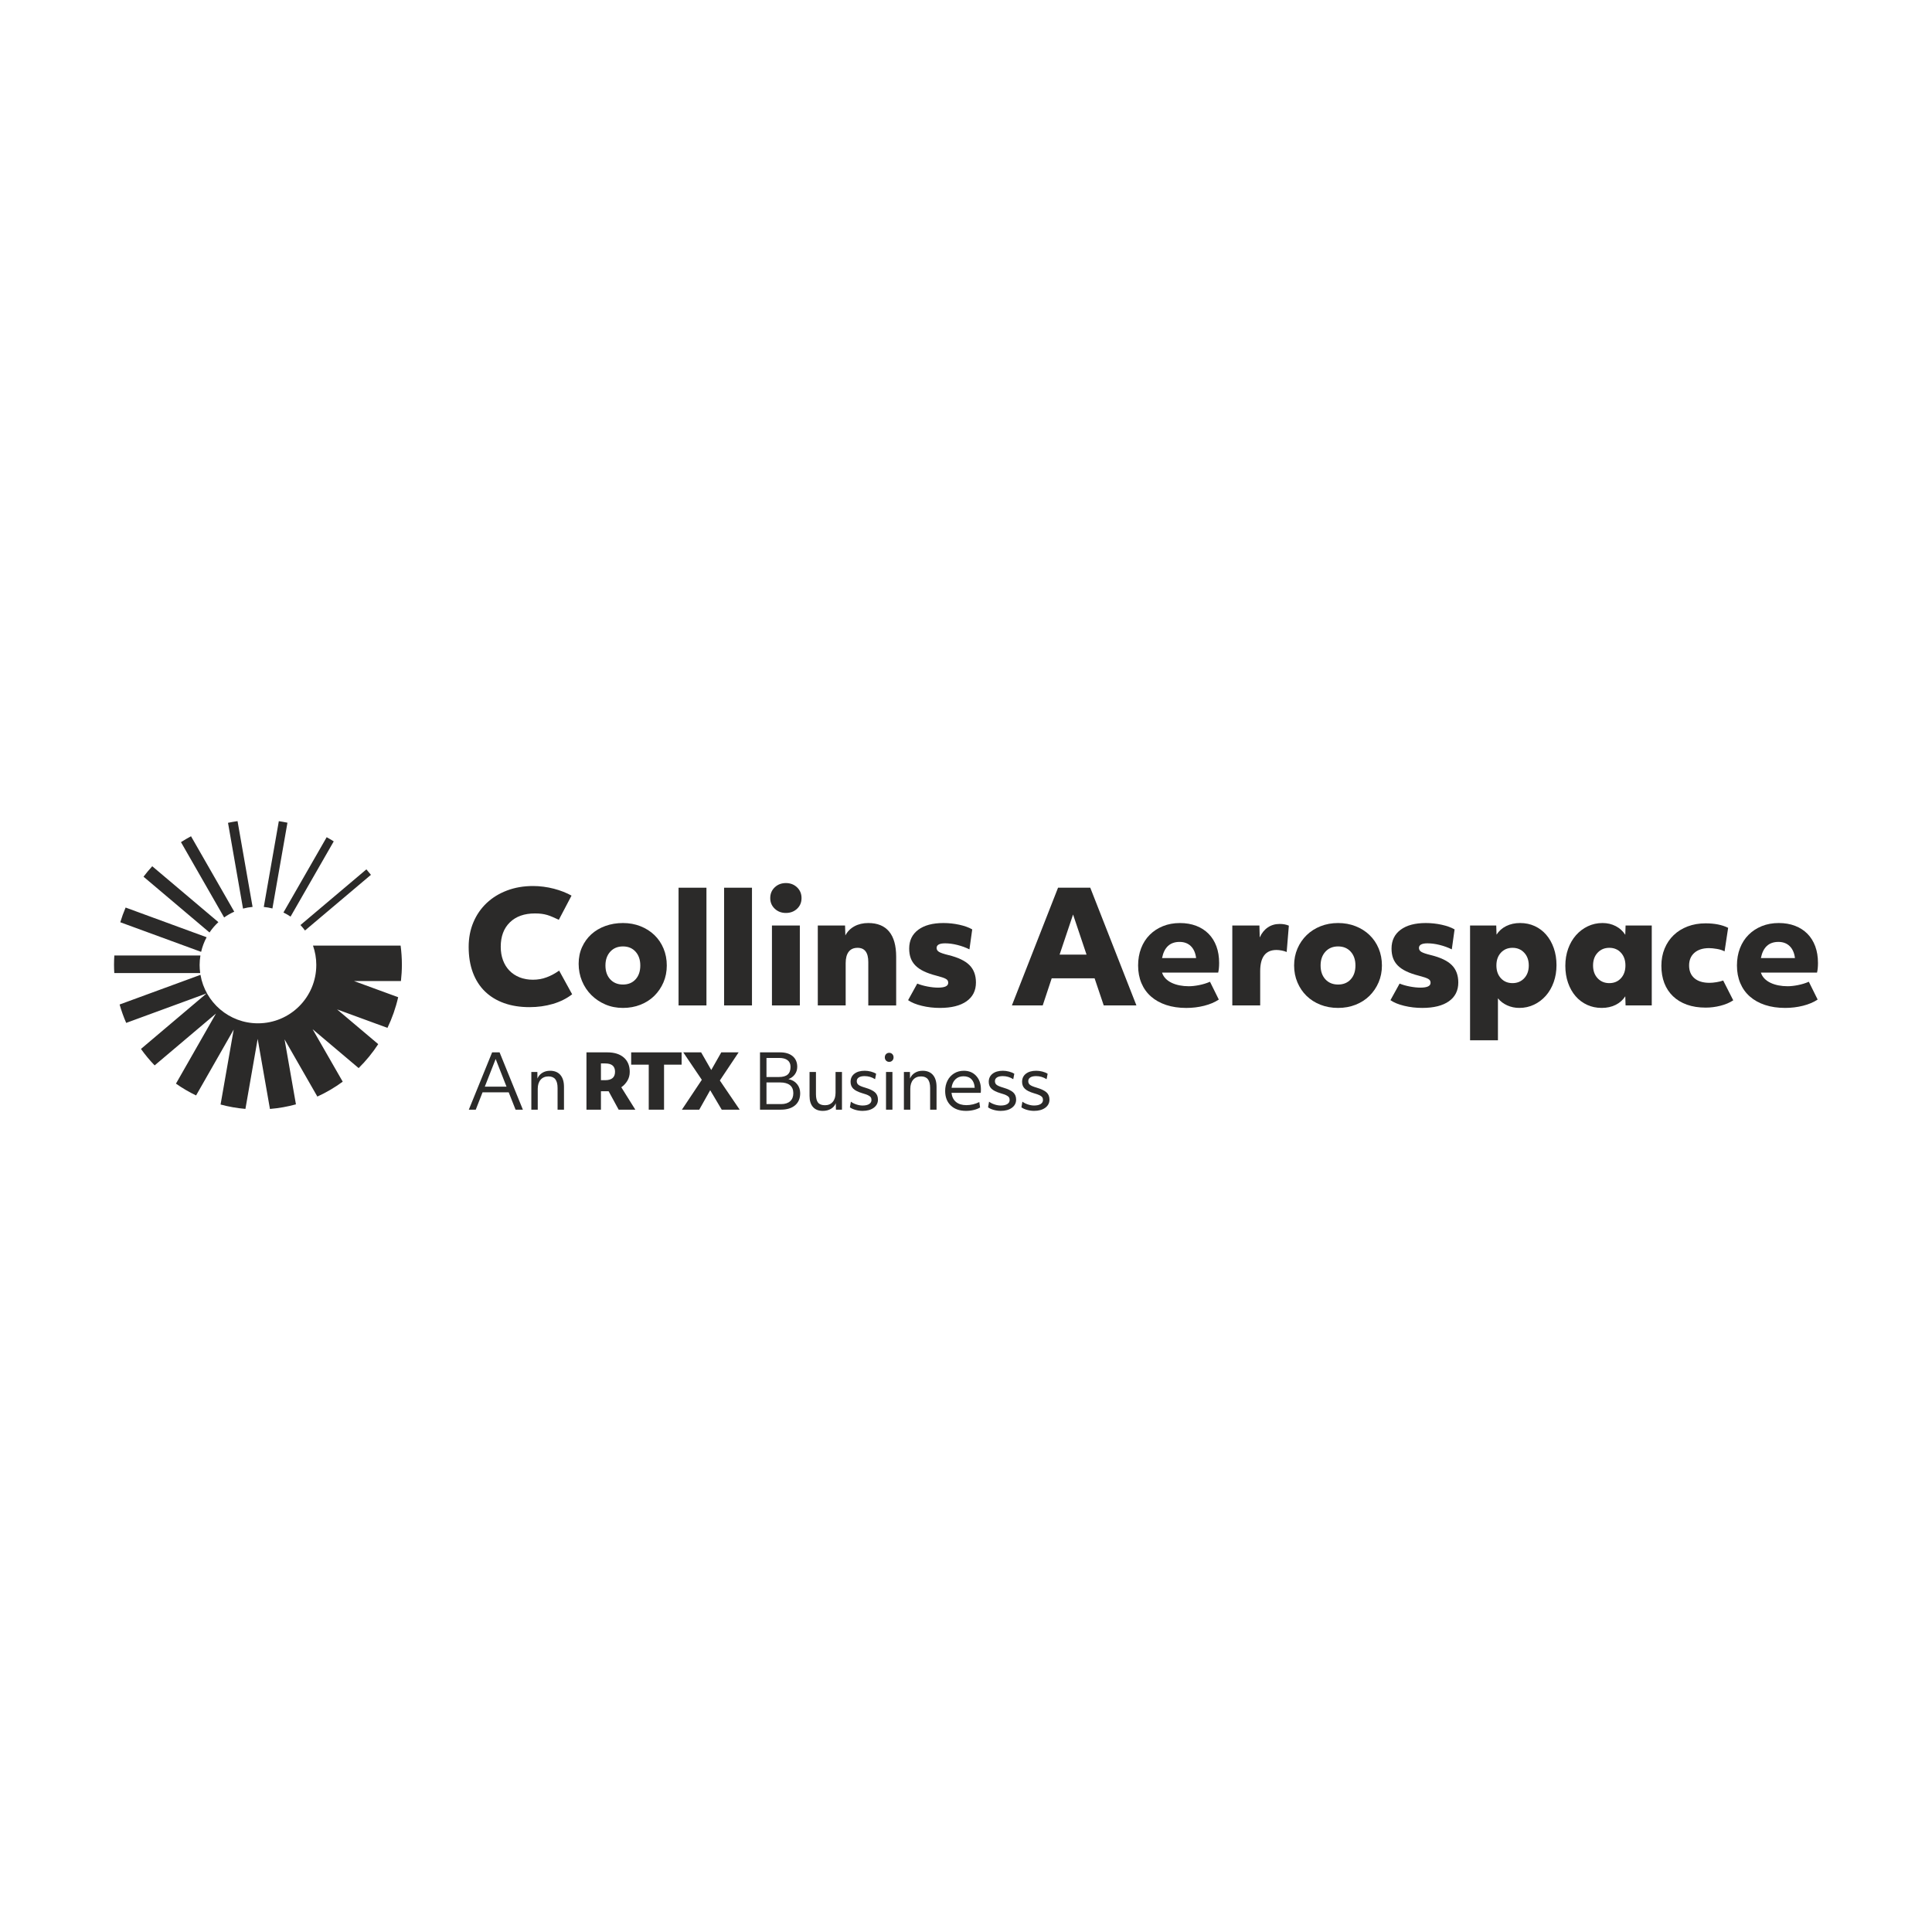
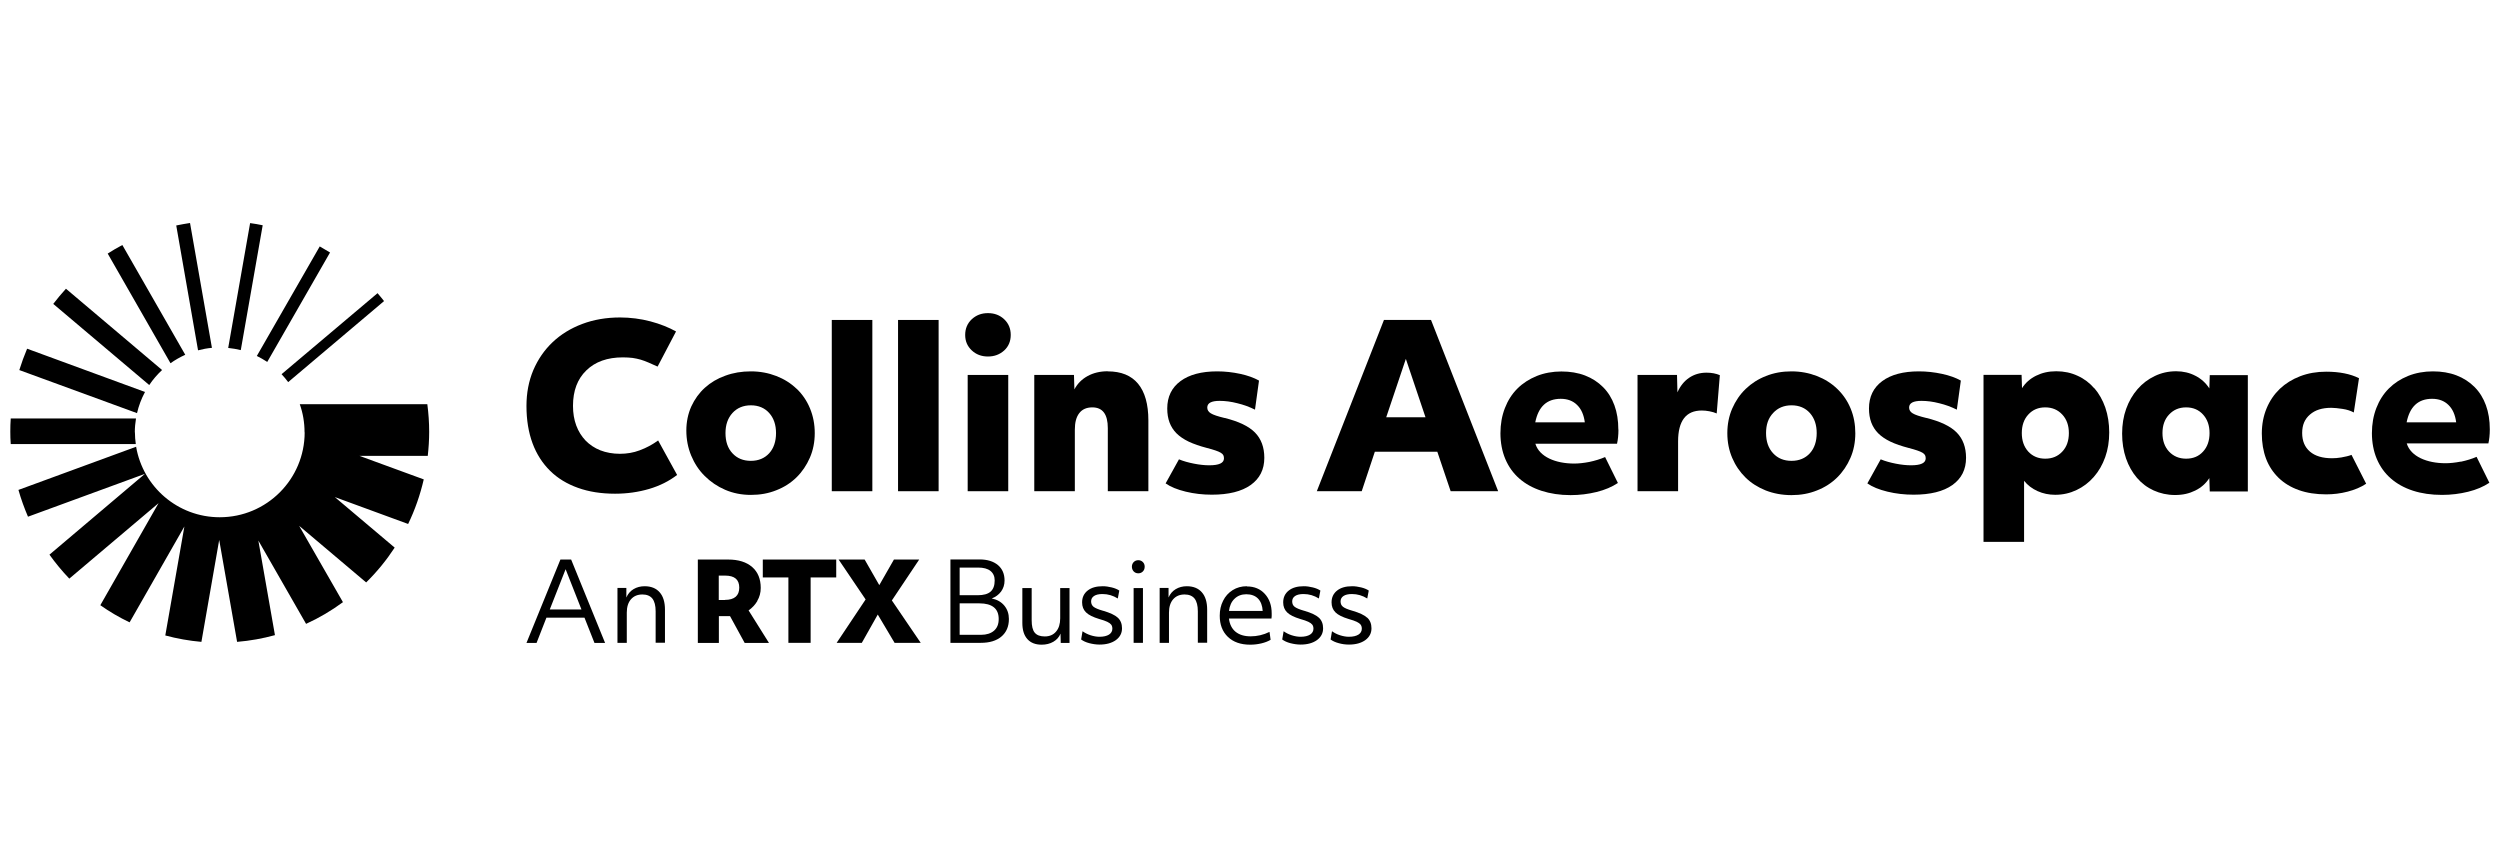
- <svg xmlns="http://www.w3.org/2000/svg" xml:space="preserve" width="3.6in" height="3.6in" version="1.1" style="shape-rendering:geometricPrecision; text-rendering:geometricPrecision; image-rendering:optimizeQuality; fill-rule:evenodd; clip-rule:evenodd" viewBox="0 0 3600 3600">
-   <defs>
-     <style type="text/css">
-    
-     .fil0 {fill:#2B2A29;fill-rule:nonzero}
-    
-   </style>
-   </defs>
-   <g id="Layer_x0020_1">
-     <g id="_2217758616208">
-       <path class="fil0" d="M491.53 1689.95c5.5,0.55 10.86,1.5 16.08,2.83l28 -159.8c-5.3,-1.11 -10.66,-2.05 -16.07,-2.84l-28.01 159.81zm-84.59 28.32l-123.26 -104.15c-5.71,6.24 -11.13,12.74 -16.25,19.49l122.97 103.95c4.74,-7.07 10.31,-13.54 16.55,-19.3zm214.94 -150.49c-4.32,-2.7 -8.69,-5.32 -13.17,-7.77l-80.56 140.31c4.62,2.25 9.06,4.8 13.28,7.65l80.44 -140.19zm60.85 52.13l-122.88 103.78c3.02,3.21 5.85,6.6 8.47,10.16l122.84 -103.73c-2.72,-3.47 -5.53,-6.88 -8.43,-10.21zm-307.96 153.74c2.22,-9.62 5.68,-18.76 10.25,-27.22l-150.96 -55.35c-3.78,8.89 -7.11,18.03 -9.94,27.39l150.65 55.19zm214.59 24.46c0,60.04 -48.67,108.69 -108.7,108.69 -53.76,0 -98.38,-39.05 -107.11,-90.32l-150.68 55.27c3.34,11.78 7.45,23.21 12.28,34.27l149.76 -54.92 -122.25 103.43c7.74,10.86 16.25,21.12 25.47,30.69l114.31 -96.63 -74.57 130.63c11.85,8.29 24.37,15.66 37.5,21.97l70.07 -122.72 -24.44 139.65c14.96,4.04 30.44,6.79 46.31,8.17l22.81 -130.49 22.89 130.57c16.62,-1.39 32.81,-4.28 48.43,-8.57l-21.22 -121.14 61.13 106.63c16.74,-7.65 32.56,-16.95 47.25,-27.75l-56.11 -97.76 85.79 72.45c13.69,-13.5 25.92,-28.45 36.5,-44.63l-76.67 -64.71 93.86 34.4c8.69,-18.01 15.4,-37.16 19.97,-57.13l-82.39 -30.16 87.54 -0.01c1.13,-10.07 1.76,-20.29 1.76,-30.65 0,-12 -0.85,-23.8 -2.36,-35.37l-163.29 0c3.98,11.31 6.18,23.46 6.18,36.14zm-217.39 0c0,-6.04 0.52,-11.94 1.46,-17.71l-160.39 0c-0.35,5.6 -0.58,11.23 -0.58,16.94 0,5.31 0.2,10.59 0.5,15.83l160.07 0c-0.69,-4.93 -1.06,-9.94 -1.06,-15.06zm45.69 -88.54c5.87,-4.19 12.17,-7.81 18.84,-10.78l-80.56 -140.53c-6.41,3.4 -12.64,7.05 -18.73,10.94l80.45 140.36zm7.2 -176.39c5.85,-1.25 11.78,-2.29 17.77,-3.14l28.02 159.85c-6.1,0.55 -12.06,1.6 -17.82,3.13l-27.97 -159.84z" />
-       <path class="fil0" d="M1127.63 2012.77l-7.87 0 0 -31.19 8.15 0c12.08,0 18.12,5.15 18.12,15.45 0,10.49 -6.13,15.74 -18.4,15.74zm41.37 1.06c2.96,-4.92 4.43,-10.43 4.43,-16.51 0,-11.43 -3.68,-20.35 -11.03,-26.77 -7.35,-6.41 -17.59,-9.63 -30.7,-9.63l-38.92 0 0 106.78 26.98 0 0 -34.29 14.33 0 18.69 34.29 31.05 0 -26.13 -41.73c4.59,-3.19 8.36,-7.23 11.31,-12.15z" />
-       <polygon class="fil0" points="1176.1,1983.83 1208.83,1983.83 1208.83,2067.71 1237.35,2067.71 1237.35,1983.83 1270.09,1983.83 1270.09,1960.93 1176.1,1960.93 " />
-       <polygon class="fil0" points="1376.31,1960.93 1343.99,1960.93 1325.31,1993.81 1306.48,1960.93 1273.18,1960.93 1307.74,2012.07 1270.65,2067.71 1302.96,2067.71 1323.33,2031.46 1344.83,2067.71 1378.27,2067.71 1341.32,2013.33 " />
-       <path class="fil0" d="M903.36 2024.86l20.23 -51.57 20.23 51.57 -40.46 0zm13.63 -63.93l-43.41 106.78 12.93 0 12.64 -32.31 48.75 0 12.79 32.31 13.63 0 -43.41 -106.78 -13.91 0z" />
-       <path class="fil0" d="M1024.91 1995.21c-5.43,0 -10.2,1.26 -14.33,3.8 -4.12,2.52 -7.17,6.08 -9.14,10.67l-0.14 -12.22 -11.24 0 0 70.25 11.95 0 0 -38.78c0,-7.2 1.78,-12.87 5.33,-17 3.56,-4.12 8.48,-6.19 14.75,-6.19 5.71,0 9.95,1.78 12.72,5.34 2.76,3.56 4.15,8.99 4.15,16.3l0 40.32 11.94 0 0 -42.43c0,-9.65 -2.25,-17.07 -6.74,-22.27 -4.5,-5.2 -10.92,-7.8 -19.25,-7.8z" />
-       <path class="fil0" d="M1472.27 2052.04c-3.98,3.51 -9.54,5.27 -16.65,5.27l-27.4 0 0 -40.33 25.43 0c8.05,0 14.16,1.69 18.33,5.06 4.17,3.38 6.26,8.38 6.26,15.03 0,6.46 -2,11.45 -5.97,14.96zm-44.05 -80.72l23.6 0c6.93,0 12.2,1.43 15.81,4.29 3.6,2.85 5.41,6.95 5.41,12.29 0,6.46 -1.76,11.24 -5.27,14.33 -3.51,3.09 -9.02,4.64 -16.51,4.64l-23.04 0 0 -35.55zm40.88 39.48c5.06,-1.87 9.07,-4.85 12.02,-8.93 2.95,-4.07 4.42,-8.73 4.42,-13.98 0,-8.43 -2.83,-15.03 -8.49,-19.81 -5.67,-4.78 -13.52,-7.16 -23.53,-7.16l-37.37 0 0 106.78 38.77 0c11.33,0 20.19,-2.69 26.56,-8.08 6.37,-5.39 9.55,-12.91 9.55,-22.55 0,-6.65 -1.96,-12.36 -5.9,-17.14 -3.93,-4.78 -9.27,-7.82 -16.02,-9.13z" />
-       <path class="fil0" d="M1556.94 2036.24c0,7.21 -1.76,12.88 -5.27,17 -3.51,4.13 -8.31,6.19 -14.4,6.19 -6,0 -10.3,-1.61 -12.93,-4.85 -2.62,-3.23 -3.93,-8.54 -3.93,-15.94l0 -41.17 -11.94 0 0 44.54c0,8.99 2.13,15.89 6.39,20.72 4.26,4.83 10.38,7.24 18.34,7.24 5.71,0 10.7,-1.25 14.96,-3.72 4.26,-2.48 7.33,-5.97 9.2,-10.47l0.28 11.94 11.24 0 0 -70.25 -11.94 0 0 38.78z" />
-       <path class="fil0" d="M1611.61 2026.54c-5.8,-1.69 -9.79,-3.37 -11.94,-5.06 -2.15,-1.69 -3.23,-3.99 -3.23,-6.89 0,-3 1.27,-5.32 3.8,-6.96 2.53,-1.64 6.13,-2.46 10.82,-2.46 7.02,0 13.54,1.92 19.52,5.76l1.97 -10.11c-2.53,-1.69 -5.76,-3.05 -9.69,-4.08 -3.94,-1.02 -7.78,-1.54 -11.53,-1.54 -8.15,0 -14.59,1.85 -19.31,5.55 -4.74,3.7 -7.1,8.74 -7.1,15.1 0,5.25 1.69,9.51 5.06,12.79 3.37,3.28 8.99,6.09 16.86,8.43 4.59,1.31 8.08,2.53 10.47,3.66 2.39,1.12 4.07,2.34 5.06,3.65 0.98,1.31 1.48,3.09 1.48,5.34 0,3.19 -1.46,5.69 -4.35,7.52 -2.91,1.83 -6.98,2.74 -12.22,2.74 -3.65,0 -7.47,-0.66 -11.45,-1.97 -3.98,-1.31 -7.43,-3.04 -10.33,-5.2l-1.83 10.54c2.62,1.97 6.11,3.56 10.47,4.78 4.36,1.22 8.74,1.83 13.14,1.83 8.62,0 15.55,-1.93 20.79,-5.76 5.24,-3.85 7.87,-8.9 7.87,-15.17 0,-5.71 -1.82,-10.24 -5.48,-13.57 -3.65,-3.32 -9.93,-6.3 -18.83,-8.92z" />
-       <path class="fil0" d="M1656.87 1961.77c-2.34,0 -4.28,0.8 -5.83,2.39 -1.55,1.59 -2.32,3.61 -2.32,6.04 0,2.44 0.78,4.45 2.32,6.05 1.54,1.59 3.49,2.38 5.83,2.38 2.34,0 4.28,-0.79 5.83,-2.38 1.54,-1.59 2.32,-3.61 2.32,-6.05 0,-2.43 -0.78,-4.44 -2.32,-6.04 -1.55,-1.59 -3.49,-2.39 -5.83,-2.39z" />
-       <polygon class="fil0" points="1650.97,2067.71 1662.91,2067.71 1662.91,1997.46 1650.97,1997.46 " />
-       <path class="fil0" d="M1719.13 1995.21c-5.43,0 -10.2,1.26 -14.33,3.8 -4.13,2.52 -7.17,6.08 -9.14,10.67l-0.14 -12.22 -11.24 0 0 70.25 11.94 0 0 -38.78c0,-7.2 1.78,-12.87 5.33,-17 3.56,-4.12 8.48,-6.19 14.75,-6.19 5.71,0 9.95,1.78 12.72,5.34 2.76,3.56 4.15,8.99 4.15,16.3l0 40.32 11.94 0 0 -42.43c0,-9.65 -2.25,-17.07 -6.75,-22.27 -4.49,-5.2 -10.91,-7.8 -19.25,-7.8z" />
-       <path class="fil0" d="M1773.1 2026.96c0.84,-6.75 3.23,-12.02 7.16,-15.8 3.93,-3.8 8.94,-5.69 15.04,-5.69 6.37,0 11.36,1.87 14.96,5.62 3.61,3.74 5.59,9.04 5.96,15.87l-43.13 0zm22.9 -31.75c-6.83,0 -12.93,1.66 -18.26,4.98 -5.33,3.33 -9.44,7.85 -12.29,13.56 -2.86,5.72 -4.28,12.09 -4.28,19.11 0,11.43 3.48,20.47 10.46,27.12 6.98,6.65 16.46,9.98 28.46,9.98 4.96,0 9.76,-0.57 14.4,-1.69 4.64,-1.13 8.55,-2.67 11.74,-4.63l-1.41 -10.12c-7.87,3.84 -15.92,5.76 -24.16,5.76 -8.06,0 -14.48,-1.97 -19.25,-5.9 -4.78,-3.93 -7.59,-9.6 -8.43,-17l54.51 0c0.09,-1.13 0.17,-2.2 0.21,-3.24 0.04,-1.03 0.07,-2.15 0.07,-3.37 0,-10.3 -2.93,-18.64 -8.79,-25.01 -5.85,-6.37 -13.51,-9.55 -22.97,-9.55z" />
-       <path class="fil0" d="M1869.08 2026.54c-5.81,-1.69 -9.79,-3.37 -11.94,-5.06 -2.16,-1.69 -3.23,-3.99 -3.23,-6.89 0,-3 1.27,-5.32 3.8,-6.96 2.53,-1.64 6.13,-2.46 10.82,-2.46 7.02,0 13.54,1.92 19.52,5.76l1.96 -10.11c-2.53,-1.69 -5.75,-3.05 -9.69,-4.08 -3.94,-1.02 -7.78,-1.54 -11.53,-1.54 -8.15,0 -14.59,1.85 -19.31,5.55 -4.74,3.7 -7.09,8.74 -7.09,15.1 0,5.25 1.68,9.51 5.06,12.79 3.37,3.28 8.99,6.09 16.86,8.43 4.59,1.31 8.08,2.53 10.47,3.66 2.39,1.12 4.07,2.34 5.06,3.65 0.98,1.31 1.48,3.09 1.48,5.34 0,3.19 -1.46,5.69 -4.36,7.52 -2.91,1.83 -6.98,2.74 -12.22,2.74 -3.65,0 -7.47,-0.66 -11.45,-1.97 -3.98,-1.31 -7.43,-3.04 -10.33,-5.2l-1.83 10.54c2.62,1.97 6.11,3.56 10.47,4.78 4.36,1.22 8.74,1.83 13.14,1.83 8.62,0 15.54,-1.93 20.79,-5.76 5.24,-3.85 7.87,-8.9 7.87,-15.17 0,-5.71 -1.82,-10.24 -5.48,-13.57 -3.65,-3.32 -9.93,-6.3 -18.83,-8.92z" />
-       <path class="fil0" d="M1950.02 2035.46c-3.65,-3.32 -9.93,-6.3 -18.82,-8.92 -5.81,-1.69 -9.8,-3.37 -11.94,-5.06 -2.16,-1.69 -3.24,-3.98 -3.24,-6.89 0,-3 1.26,-5.31 3.8,-6.96 2.53,-1.63 6.13,-2.46 10.82,-2.46 7.02,0 13.53,1.93 19.53,5.76l1.96 -10.12c-2.53,-1.69 -5.76,-3.04 -9.69,-4.07 -3.93,-1.03 -7.78,-1.54 -11.53,-1.54 -8.14,0 -14.59,1.85 -19.31,5.55 -4.74,3.7 -7.09,8.74 -7.09,15.1 0,5.24 1.68,9.51 5.06,12.78 3.37,3.28 8.99,6.09 16.86,8.43 4.59,1.31 8.08,2.53 10.47,3.65 2.38,1.13 4.07,2.35 5.06,3.65 0.98,1.32 1.48,3.09 1.48,5.34 0,3.19 -1.46,5.7 -4.36,7.52 -2.91,1.83 -6.98,2.74 -12.22,2.74 -3.65,0 -7.47,-0.65 -11.45,-1.97 -3.98,-1.31 -7.42,-3.04 -10.32,-5.19l-1.83 10.53c2.63,1.97 6.11,3.56 10.47,4.78 4.35,1.22 8.73,1.83 13.13,1.83 8.62,0 15.55,-1.93 20.79,-5.76 5.24,-3.84 7.87,-8.9 7.87,-15.17 0,-5.71 -1.83,-10.23 -5.48,-13.56z" />
-       <path class="fil0" d="M3198.19 1830.19c-4.81,0.78 -9.05,1.16 -12.69,1.16 -12.14,0 -21.52,-2.83 -28.16,-8.51 -6.63,-5.68 -9.95,-13.61 -9.95,-23.82 0,-10 3.33,-17.9 9.95,-23.67 6.64,-5.77 15.74,-8.66 27.29,-8.66 3.84,0 8.66,0.49 14.43,1.45 5.77,0.96 10.59,2.5 14.43,4.61l6.64 -43.88c-11.15,-5.57 -25.21,-8.36 -42.14,-8.36 -12.13,0 -23.24,1.93 -33.34,5.77 -10.1,3.85 -18.76,9.25 -25.97,16.17 -7.22,6.93 -12.85,15.25 -16.89,24.96 -4.04,9.72 -6.06,20.45 -6.06,32.2 0,11.93 1.83,22.66 5.48,32.18 3.65,9.52 9.04,17.7 16.17,24.54 7.11,6.83 15.76,12.07 25.97,15.73 10.19,3.64 21.84,5.48 34.93,5.48 9.23,0 18.42,-1.16 27.56,-3.48 9.13,-2.3 17.07,-5.67 23.81,-10.09l-18.75 -36.94c-3.67,1.35 -7.9,2.41 -12.7,3.17z" />
-       <path class="fil0" d="M3020.38 1822.83c-5.58,6.06 -12.8,9.08 -21.65,9.08 -8.85,0 -16.12,-3.02 -21.79,-9.08 -5.68,-6.06 -8.51,-14 -8.51,-23.81 0,-9.81 2.83,-17.76 8.51,-23.8 5.67,-6.07 12.94,-9.1 21.79,-9.1 8.85,0 16.06,3.03 21.65,9.1 5.57,6.05 8.38,13.99 8.38,23.8 0,9.82 -2.81,17.75 -8.38,23.81zm8.09 -80.96c-4.44,-6.93 -10.35,-12.32 -17.76,-16.17 -7.4,-3.85 -15.63,-5.78 -24.67,-5.78 -9.82,0 -18.96,2.02 -27.43,6.07 -8.46,4.04 -15.82,9.62 -22.07,16.74 -6.25,7.12 -11.11,15.53 -14.58,25.25 -3.46,9.72 -5.19,20.26 -5.19,31.61 0,11.54 1.69,22.13 5.05,31.74 3.36,9.63 8.03,17.9 13.99,24.83 5.96,6.93 13.08,12.31 21.35,16.16 8.27,3.85 17.42,5.78 27.43,5.78 9.62,0 18.23,-1.88 25.83,-5.63 7.59,-3.74 13.6,-9.09 18.04,-16.02l0.57 17.03 48.78 0 0 -148.93 -48.78 0 -0.57 17.32z" />
-       <path class="fil0" d="M2840.13 1822.83c-5.69,6.06 -12.95,9.08 -21.79,9.08 -8.85,0 -16.07,-3.02 -21.65,-9.08 -5.58,-6.06 -8.36,-14 -8.36,-23.81 0,-9.81 2.78,-17.76 8.36,-23.8 5.57,-6.07 12.79,-9.1 21.65,-9.1 8.84,0 16.11,3.03 21.79,9.1 5.68,6.05 8.52,13.99 8.52,23.8 0,9.82 -2.84,17.75 -8.52,23.81zm41.13 -80.96c-5.96,-6.93 -13.08,-12.32 -21.35,-16.17 -8.28,-3.85 -17.43,-5.78 -27.43,-5.78 -9.62,0 -18.23,1.88 -25.83,5.64 -7.61,3.75 -13.62,9.09 -18.05,16.02l-0.57 -17.03 -48.79 0 0 213.87 51.96 0 0 -78.21c4.42,5.58 10.15,9.95 17.17,13.13 7.02,3.18 14.58,4.76 22.67,4.76 9.81,0 18.95,-2.02 27.41,-6.06 8.46,-4.04 15.82,-9.62 22.08,-16.74 6.24,-7.11 11.12,-15.53 14.57,-25.25 3.48,-9.72 5.2,-20.26 5.2,-31.61 0,-11.54 -1.69,-22.11 -5.06,-31.75 -3.37,-9.62 -8.04,-17.89 -14,-24.81z" />
-       <path class="fil0" d="M2666.24 1779.68c-8.65,-2.11 -14.53,-4.07 -17.6,-5.91 -3.08,-1.83 -4.62,-4.28 -4.62,-7.35 0,-5.78 5.3,-8.66 15.87,-8.66 7.12,0 14.73,1 22.81,3.03 8.08,2.01 15.58,4.76 22.51,8.22l5.19 -37.23c-6.33,-3.65 -14.39,-6.54 -24.11,-8.67 -9.72,-2.12 -19.58,-3.18 -29.58,-3.18 -20.01,0 -35.65,4.19 -46.9,12.56 -11.25,8.37 -16.89,20.06 -16.89,35.06 0,6.75 0.97,12.7 2.89,17.9 1.91,5.19 4.9,9.8 8.94,13.85 4.04,4.04 9.28,7.59 15.74,10.68 6.43,3.07 14.18,5.76 23.22,8.08 4.43,1.15 8.09,2.21 10.97,3.18 2.89,0.96 5.13,1.92 6.78,2.88 1.63,0.96 2.75,2.02 3.32,3.19 0.57,1.15 0.87,2.5 0.87,4.04 0,5.96 -6.25,8.94 -18.75,8.94 -5.98,0 -12.51,-0.67 -19.63,-2.02 -7.12,-1.34 -13.56,-3.17 -19.33,-5.49l-17.04 30.89c6.35,4.42 14.91,7.94 25.69,10.54 10.78,2.61 21.94,3.9 33.48,3.9 21.56,0 38.15,-4.15 49.79,-12.41 11.64,-8.28 17.46,-19.92 17.46,-34.93 0,-13.48 -4,-24.25 -11.98,-32.32 -7.98,-8.09 -21.03,-14.33 -39.11,-18.77z" />
-       <path class="fil0" d="M2516.88 1824.86c-5.87,6.45 -13.7,9.67 -23.52,9.67 -9.81,0 -17.7,-3.22 -23.66,-9.67 -5.98,-6.45 -8.96,-15.06 -8.96,-25.84 0,-10.57 2.98,-19.14 8.96,-25.69 5.96,-6.53 13.85,-9.81 23.66,-9.81 9.82,0 17.65,3.28 23.52,9.81 5.87,6.55 8.8,15.11 8.8,25.69 0,10.78 -2.93,19.39 -8.8,25.84zm35.07 -82.55c-7.32,-7.02 -15.98,-12.51 -25.98,-16.45 -10.01,-3.95 -20.88,-5.93 -32.61,-5.93 -11.74,0 -22.61,1.98 -32.62,5.93 -10,3.94 -18.66,9.48 -25.97,16.59 -7.31,7.12 -13.05,15.5 -17.17,25.11 -4.15,9.63 -6.21,20.11 -6.21,31.46 0,11.37 2.06,21.9 6.21,31.61 4.12,9.72 9.8,18.08 17.02,25.1 7.22,7.04 15.82,12.51 25.83,16.46 10,3.94 20.98,5.92 32.9,5.92 11.74,0 22.61,-1.98 32.61,-5.92 10,-3.94 18.62,-9.47 25.83,-16.59 7.21,-7.12 12.89,-15.5 17.03,-25.11 4.13,-9.62 6.19,-20.1 6.19,-31.46 0,-11.35 -2.01,-21.89 -6.04,-31.6 -4.06,-9.72 -9.72,-18.08 -17.04,-25.11z" />
-       <path class="fil0" d="M2362.31 1728.16c-6.35,4.33 -11.35,10.54 -15,18.62l-0.57 -22.23 -50.52 0 0 148.93 51.96 0 0 -63.79c0,-26.35 10.1,-39.55 30.3,-39.55 3.07,0 6.35,0.34 9.82,1.02 3.46,0.67 6.54,1.59 9.24,2.74l4.04 -49.07c-4.82,-2.12 -10.49,-3.19 -17.04,-3.19 -8.46,0 -15.87,2.17 -22.23,6.5z" />
-       <path class="fil0" d="M1974.4 1778.81l25.1 -74.76 25.11 74.76 -50.22 0zm-2.89 -124.69l-86 219.36 57.44 0 16.74 -50.51 79.94 0 17.03 50.51 60.9 0 -86 -219.36 -60.04 0z" />
-       <path class="fil0" d="M1767.45 1779.68c-8.65,-2.11 -14.52,-4.07 -17.61,-5.91 -3.07,-1.83 -4.61,-4.28 -4.61,-7.35 0,-5.78 5.28,-8.66 15.87,-8.66 7.12,0 14.72,1 22.8,3.03 8.08,2.01 15.58,4.76 22.51,8.22l5.2 -37.23c-6.35,-3.65 -14.39,-6.54 -24.09,-8.67 -9.72,-2.12 -19.58,-3.18 -29.59,-3.18 -20.01,0 -35.65,4.19 -46.9,12.56 -11.25,8.37 -16.89,20.06 -16.89,35.06 0,6.75 0.97,12.7 2.89,17.9 1.92,5.19 4.9,9.8 8.94,13.85 4.04,4.04 9.28,7.59 15.72,10.68 6.46,3.07 14.19,5.76 23.24,8.08 4.43,1.15 8.08,2.21 10.97,3.18 2.89,0.96 5.15,1.92 6.78,2.88 1.63,0.96 2.75,2.02 3.31,3.19 0.57,1.15 0.87,2.5 0.87,4.04 0,5.96 -6.25,8.94 -18.75,8.94 -5.98,0 -12.51,-0.67 -19.63,-2.02 -7.12,-1.34 -13.57,-3.17 -19.33,-5.49l-17.04 30.89c6.35,4.42 14.91,7.94 25.69,10.54 10.78,2.61 21.94,3.9 33.48,3.9 21.55,0 38.15,-4.15 49.79,-12.41 11.64,-8.28 17.46,-19.92 17.46,-34.93 0,-13.48 -4,-24.25 -11.98,-32.32 -7.98,-8.09 -21.02,-14.33 -39.12,-18.77z" />
-       <path class="fil0" d="M1617.94 1719.93c-9.81,0 -18.43,2.03 -25.83,6.07 -7.42,4.04 -13.05,9.72 -16.89,17.03l-0.58 -18.48 -50.8 0 0 148.93 51.95 0 0 -78.79c0,-9.24 1.87,-16.3 5.63,-21.22 3.75,-4.91 9.28,-7.35 16.6,-7.35 13.27,0 19.91,8.85 19.91,26.56l0 80.81 51.96 0 0 -90.62c0,-20.79 -4.38,-36.47 -13.14,-47.06 -8.76,-10.57 -21.7,-15.87 -38.82,-15.87z" />
-       <polygon class="fil0" points="1438.41,1873.48 1490.37,1873.48 1490.37,1724.55 1438.41,1724.55 " />
-       <path class="fil0" d="M1464.39 1645.46c-8.28,0 -15.2,2.66 -20.78,7.94 -5.59,5.3 -8.38,11.98 -8.38,20.06 0,7.89 2.79,14.48 8.38,19.77 5.57,5.3 12.5,7.94 20.78,7.94 8.27,0 15.2,-2.59 20.78,-7.79 5.59,-5.19 8.37,-11.83 8.37,-19.92 0,-8.08 -2.78,-14.77 -8.37,-20.06 -5.58,-5.28 -12.51,-7.94 -20.78,-7.94z" />
-       <polygon class="fil0" points="1349.24,1873.48 1401.2,1873.48 1401.2,1654.12 1349.24,1654.12 " />
-       <polygon class="fil0" points="1264.4,1873.48 1316.36,1873.48 1316.36,1654.12 1264.4,1654.12 " />
-       <path class="fil0" d="M1184.3 1824.86c-5.87,6.45 -13.7,9.67 -23.52,9.67 -9.81,0 -17.7,-3.22 -23.67,-9.67 -5.96,-6.45 -8.95,-15.06 -8.95,-25.84 0,-10.57 2.99,-19.14 8.95,-25.69 5.96,-6.53 13.85,-9.81 23.67,-9.81 9.82,0 17.66,3.28 23.52,9.81 5.87,6.55 8.8,15.11 8.8,25.69 0,10.78 -2.93,19.39 -8.8,25.84zm35.07 -82.55c-7.33,-7.02 -15.98,-12.51 -25.98,-16.45 -10.01,-3.95 -20.88,-5.93 -32.62,-5.93 -11.74,0 -22.66,1.84 -32.76,5.49 -10.1,3.66 -18.81,8.8 -26.13,15.44 -7.3,6.64 -13.08,14.62 -17.31,23.95 -4.23,9.34 -6.35,19.68 -6.35,31.03 0,11.35 2.08,22.04 6.21,32.04 4.14,10.01 9.91,18.72 17.32,26.12 7.4,7.41 16.11,13.29 26.12,17.61 10,4.34 20.97,6.5 32.9,6.5 11.74,0 22.61,-1.98 32.62,-5.92 10,-3.94 18.62,-9.47 25.83,-16.59 7.21,-7.12 12.89,-15.5 17.04,-25.11 4.13,-9.62 6.2,-20.1 6.2,-31.46 0,-11.35 -2.02,-21.89 -6.06,-31.6 -4.05,-9.72 -9.72,-18.08 -17.03,-25.11z" />
-       <path class="fil0" d="M1018.48 1821.1c-8.07,2.99 -16.54,4.47 -25.39,4.47 -9.24,0 -17.57,-1.48 -24.97,-4.47 -7.41,-2.98 -13.71,-7.17 -18.91,-12.54 -5.19,-5.39 -9.19,-11.84 -11.97,-19.35 -2.79,-7.5 -4.18,-15.87 -4.18,-25.11 0,-19.24 5.67,-34.39 17.02,-45.45 11.36,-11.07 26.95,-16.6 46.77,-16.6 4.62,0 8.76,0.24 12.41,0.72 3.66,0.49 7.11,1.21 10.39,2.17 3.26,0.97 6.64,2.23 10.09,3.75 3.46,1.55 7.31,3.28 11.55,5.19l23.67 -45.02c-4.43,-2.5 -9.43,-4.86 -15.02,-7.07 -5.58,-2.21 -11.5,-4.14 -17.74,-5.77 -6.27,-1.63 -12.71,-2.89 -19.34,-3.75 -6.65,-0.87 -13.13,-1.31 -19.48,-1.31 -17.71,0 -33.91,2.79 -48.65,8.37 -14.72,5.59 -27.37,13.38 -37.95,23.37 -10.58,10.01 -18.81,21.94 -24.67,35.8 -5.88,13.86 -8.81,29.15 -8.81,45.89 0,17.9 2.6,33.82 7.8,47.77 5.2,13.94 12.71,25.69 22.52,35.21 9.81,9.52 21.68,16.8 35.65,21.79 13.94,5 29.77,7.51 47.48,7.51 15.39,0 29.91,-2.03 43.58,-6.06 13.66,-4.04 25.58,-10.01 35.79,-17.9l-24.25 -44.15c-7.51,5.37 -15.3,9.56 -23.39,12.54z" />
-       <path class="fil0" d="M2165.32 1785.26c3.96,-20.11 14.85,-30.15 32.62,-30.15 8.63,0 15.65,2.62 21.04,7.88 5.37,5.27 8.64,12.69 9.81,22.27l-63.47 0zm106.36 9.17c0,-11.55 -1.68,-21.89 -5.05,-31.04 -3.38,-9.13 -8.23,-16.93 -14.59,-23.38 -6.34,-6.44 -14.05,-11.39 -23.08,-14.87 -9.06,-3.45 -19.16,-5.19 -30.31,-5.19 -11.56,0 -22.09,1.93 -31.62,5.77 -9.51,3.86 -17.75,9.23 -24.68,16.17 -6.93,6.92 -12.26,15.25 -16.02,24.98 -3.75,9.71 -5.63,20.45 -5.63,32.18 0,12.13 2.07,23.09 6.2,32.9 4.14,9.81 10.11,18.15 17.9,24.96 7.79,6.84 17.22,12.08 28.29,15.74 11.06,3.65 23.53,5.5 37.38,5.5 11.54,0 22.66,-1.35 33.34,-4.06 10.67,-2.69 19.77,-6.54 27.27,-11.54l-16.44 -33.2c-6.17,2.7 -12.85,4.76 -20.07,6.21 -7.21,1.43 -13.7,2.15 -19.48,2.15 -23.67,0 -44.57,-8.46 -49.77,-25.4l104.6 0c1.16,-4.81 1.74,-10.77 1.74,-17.89z" />
-       <path class="fil0" d="M3313.78 1755.1c8.63,0 15.65,2.63 21.04,7.89 5.37,5.27 8.64,12.68 9.82,22.27l-63.48 0c3.96,-20.11 14.85,-30.15 32.61,-30.15zm36.65 80.45c-7.2,1.43 -13.7,2.15 -19.47,2.15 -23.68,0 -44.58,-8.45 -49.78,-25.4l104.6 0c1.16,-4.8 1.75,-10.77 1.75,-17.89 0,-11.55 -1.69,-21.9 -5.06,-31.04 -3.38,-9.13 -8.22,-16.93 -14.58,-23.39 -6.35,-6.44 -14.06,-11.39 -23.09,-14.86 -9.05,-3.45 -19.16,-5.19 -30.31,-5.19 -11.56,0 -22.08,1.93 -31.62,5.77 -9.52,3.86 -17.74,9.23 -24.67,16.17 -6.92,6.92 -12.26,15.25 -16.02,24.97 -3.75,9.71 -5.63,20.45 -5.63,32.18 0,12.14 2.06,23.09 6.2,32.91 4.14,9.81 10.1,18.15 17.9,24.96 7.8,6.85 17.22,12.09 28.29,15.74 11.06,3.65 23.52,5.48 37.38,5.48 11.54,0 22.66,-1.35 33.34,-4.04 10.67,-2.69 19.78,-6.55 27.27,-11.55l-16.44 -33.19c-6.17,2.7 -12.85,4.77 -20.07,6.21z" />
+ <svg xmlns="http://www.w3.org/2000/svg" id="Layer_1" data-name="Layer 1" viewBox="0 0 230.5 80">
+   <g id="Layer_1-2" data-name="Layer_1">
+     <g id="_2217758616208" data-name=" 2217758616208">
+       <path d="M21.04,32.08c.4.04.78.11,1.16.2l2.02-11.51c-.38-.08-.77-.15-1.16-.2,0,0-2.02,11.51-2.02,11.51ZM14.95,34.12l-8.87-7.5c-.41.45-.8.92-1.17,1.4l8.85,7.48c.34-.51.74-.97,1.19-1.39h0ZM30.43,23.28c-.31-.19-.63-.38-.95-.56l-5.8,10.1c.33.16.65.35.96.55l5.79-10.09h0ZM34.81,27.03l-8.85,7.47c.22.23.42.48.61.73l8.84-7.47c-.2-.25-.4-.5-.61-.74ZM12.63,38.1c.16-.69.41-1.35.74-1.96l-10.87-3.99c-.27.64-.51,1.3-.72,1.97l10.85,3.97h0ZM28.09,39.86c0,4.32-3.5,7.83-7.83,7.83-3.87,0-7.08-2.81-7.71-6.5l-10.85,3.98c.24.85.54,1.67.88,2.47l10.78-3.95-8.8,7.45c.56.78,1.17,1.52,1.83,2.21l8.23-6.96-5.37,9.41c.85.6,1.75,1.13,2.7,1.58l5.05-8.84-1.76,10.05c1.08.29,2.19.49,3.33.59l1.64-9.4,1.65,9.4c1.2-.1,2.36-.31,3.49-.62l-1.53-8.72,4.4,7.68c1.21-.55,2.34-1.22,3.4-2l-4.04-7.04,6.18,5.22c.99-.97,1.87-2.05,2.63-3.21l-5.52-4.66,6.76,2.48c.63-1.3,1.11-2.68,1.44-4.11l-5.93-2.17h6.3c.08-.73.13-1.46.13-2.21,0-.86-.06-1.71-.17-2.55h-11.76c.29.81.44,1.69.44,2.6h0ZM12.43,39.86c0-.43.04-.86.11-1.28H.99c-.03.4-.04.81-.04,1.22,0,.38.01.76.04,1.14h11.53c-.05-.35-.08-.72-.08-1.08ZM15.72,33.49c.42-.3.88-.56,1.36-.78l-5.8-10.12c-.46.24-.91.51-1.35.79l5.79,10.11h0ZM16.24,20.79c.42-.09.85-.16,1.28-.23l2.02,11.51c-.44.04-.87.12-1.28.23,0,0-2.01-11.51-2.01-11.51Z" />
+       <path d="M66.84,55.32h-.57v-2.25h.59c.87,0,1.3.37,1.3,1.11s-.44,1.13-1.32,1.13ZM69.82,55.4c.21-.35.32-.75.32-1.19,0-.82-.26-1.47-.79-1.93-.53-.46-1.27-.69-2.21-.69h-2.8v7.69h1.94v-2.47h1.03l1.35,2.47h2.24l-1.88-3c.33-.23.6-.52.81-.87h0Z" />
+       <polygon points="70.33 53.24 72.69 53.24 72.69 59.27 74.74 59.27 74.74 53.24 77.1 53.24 77.1 51.59 70.33 51.59 70.33 53.24" />
+       <polygon points="84.75 51.59 82.42 51.59 81.07 53.95 79.72 51.59 77.32 51.59 79.81 55.27 77.14 59.27 79.46 59.27 80.93 56.66 82.48 59.27 84.89 59.27 82.23 55.36 84.75 51.59" />
+       <path d="M50.69,56.19l1.46-3.71,1.46,3.71s-2.91,0-2.91,0ZM51.67,51.59l-3.13,7.69h.93l.91-2.33h3.51l.92,2.33h.98l-3.13-7.69h-1Z" />
+       <path d="M59.44,54.05c-.39,0-.73.09-1.03.27-.3.18-.52.44-.66.77v-.88h-.82v5.06h.86v-2.79c0-.52.13-.93.38-1.22.26-.3.61-.45,1.06-.45.41,0,.72.13.92.38.2.26.3.65.3,1.17v2.9h.86v-3.05c0-.69-.16-1.23-.49-1.6-.32-.37-.79-.56-1.39-.56h0Z" />
+       <path d="M91.65,58.15c-.29.25-.69.38-1.2.38h-1.97v-2.9h1.83c.58,0,1.02.12,1.32.36.3.24.45.6.45,1.08s-.14.82-.43,1.08h0ZM88.48,52.33h1.7c.5,0,.88.1,1.14.31.26.21.39.5.39.88,0,.47-.13.81-.38,1.03s-.65.33-1.19.33h-1.66v-2.56ZM91.43,55.18c.36-.13.65-.35.87-.64.21-.29.32-.63.32-1.01,0-.61-.2-1.08-.61-1.43-.41-.34-.97-.52-1.69-.52h-2.69v7.69h2.79c.82,0,1.45-.19,1.91-.58.46-.39.69-.93.69-1.62,0-.48-.14-.89-.42-1.23-.28-.34-.67-.56-1.15-.66h0Z" />
+       <path d="M97.75,57.01c0,.52-.13.93-.38,1.22-.25.3-.6.45-1.04.45s-.74-.12-.93-.35c-.19-.23-.28-.61-.28-1.15v-2.96h-.86v3.21c0,.65.15,1.14.46,1.49s.75.52,1.32.52c.41,0,.77-.09,1.08-.27.31-.18.53-.43.66-.75l.02.86h.81v-5.06h-.86v2.79h0Z" />
+       <path d="M101.69,56.31c-.42-.12-.7-.24-.86-.36-.15-.12-.23-.29-.23-.5s.09-.38.27-.5.44-.18.78-.18c.51,0,.97.14,1.41.41l.14-.73c-.18-.12-.41-.22-.7-.29-.28-.07-.56-.11-.83-.11-.59,0-1.05.13-1.39.4-.34.27-.51.63-.51,1.09,0,.38.12.68.36.92.24.24.65.44,1.21.61.33.09.58.18.75.26.17.08.29.17.36.26.07.09.11.22.11.38,0,.23-.11.41-.31.54-.21.13-.5.2-.88.2-.26,0-.54-.05-.82-.14s-.53-.22-.74-.37l-.13.76c.19.14.44.26.75.34s.63.13.95.13c.62,0,1.12-.14,1.5-.41.38-.28.57-.64.57-1.09,0-.41-.13-.74-.39-.98-.26-.24-.71-.45-1.36-.64h0Z" />
+       <path d="M104.95,51.65c-.17,0-.31.06-.42.17-.11.11-.17.26-.17.43s.06.32.17.44c.11.11.25.17.42.17s.31-.06.42-.17c.11-.11.17-.26.17-.44s-.06-.32-.17-.43c-.11-.11-.25-.17-.42-.17Z" />
+       <polygon points="104.52 59.27 105.38 59.27 105.38 54.22 104.52 54.22 104.52 59.27" />
+       <path d="M109.43,54.05c-.39,0-.73.09-1.03.27-.3.18-.52.44-.66.77v-.88h-.82v5.06h.86v-2.79c0-.52.13-.93.38-1.22.26-.3.61-.45,1.06-.45.41,0,.72.13.92.38.2.26.3.65.3,1.17v2.9h.86v-3.05c0-.69-.16-1.23-.49-1.6-.32-.37-.79-.56-1.39-.56h0Z" />
+       <path d="M113.31,56.34c.06-.49.23-.87.52-1.14.28-.27.64-.41,1.08-.41s.82.13,1.08.4c.26.27.4.65.43,1.14h-3.11,0ZM114.96,54.05c-.49,0-.93.12-1.31.36-.38.24-.68.57-.88.98-.21.41-.31.87-.31,1.38,0,.82.25,1.47.75,1.95s1.19.72,2.05.72c.36,0,.7-.04,1.04-.12.33-.08.62-.19.85-.33l-.1-.73c-.57.28-1.15.41-1.74.41s-1.04-.14-1.39-.42c-.34-.28-.55-.69-.61-1.22h3.92c0-.08.01-.16.02-.23,0-.07,0-.15,0-.24,0-.74-.21-1.34-.63-1.8-.42-.46-.97-.69-1.65-.69h0Z" />
+       <path d="M120.23,56.31c-.42-.12-.7-.24-.86-.36-.16-.12-.23-.29-.23-.5s.09-.38.27-.5.44-.18.78-.18c.51,0,.97.14,1.41.41l.14-.73c-.18-.12-.41-.22-.7-.29-.28-.07-.56-.11-.83-.11-.59,0-1.05.13-1.39.4-.34.27-.51.63-.51,1.09,0,.38.12.68.36.92.24.24.65.44,1.21.61.33.09.58.18.75.26.17.08.29.17.36.26.07.09.11.22.11.38,0,.23-.11.41-.31.54-.21.13-.5.2-.88.2-.26,0-.54-.05-.82-.14s-.53-.22-.74-.37l-.13.76c.19.14.44.26.75.34s.63.13.95.13c.62,0,1.12-.14,1.5-.41.38-.28.57-.64.57-1.09,0-.41-.13-.74-.39-.98-.26-.24-.71-.45-1.36-.64h0Z" />
+       <path d="M126.05,56.95c-.26-.24-.71-.45-1.36-.64-.42-.12-.71-.24-.86-.36-.16-.12-.23-.29-.23-.5s.09-.38.27-.5c.18-.12.44-.18.78-.18.51,0,.97.14,1.41.41l.14-.73c-.18-.12-.41-.22-.7-.29-.28-.07-.56-.11-.83-.11-.59,0-1.05.13-1.39.4-.34.27-.51.63-.51,1.09,0,.38.12.68.36.92.24.24.65.44,1.21.61.33.09.58.18.75.26.17.08.29.17.36.26.07.1.11.22.11.38,0,.23-.11.41-.31.54-.21.13-.5.2-.88.2-.26,0-.54-.05-.82-.14-.29-.09-.53-.22-.74-.37l-.13.76c.19.14.44.26.75.34.31.09.63.13.95.13.62,0,1.12-.14,1.5-.41.38-.28.57-.64.57-1.09,0-.41-.13-.74-.39-.98h0Z" />
+       <path d="M215.92,42.17c-.35.06-.65.08-.91.08-.87,0-1.55-.2-2.03-.61-.48-.41-.72-.98-.72-1.72s.24-1.29.72-1.7c.48-.42,1.13-.62,1.96-.62.28,0,.62.04,1.04.1s.76.18,1.04.33l.48-3.16c-.8-.4-1.82-.6-3.03-.6-.87,0-1.67.14-2.4.42-.73.28-1.35.67-1.87,1.16-.52.5-.93,1.1-1.22,1.8-.29.7-.44,1.47-.44,2.32s.13,1.63.39,2.32.65,1.27,1.16,1.77c.51.49,1.13.87,1.87,1.13.73.26,1.57.39,2.51.39.66,0,1.33-.08,1.98-.25.66-.17,1.23-.41,1.71-.73l-1.35-2.66c-.26.1-.57.17-.91.23h0Z" />
+       <path d="M203.12,41.64c-.4.44-.92.65-1.56.65s-1.16-.22-1.57-.65c-.41-.44-.61-1.01-.61-1.71s.2-1.28.61-1.71c.41-.44.93-.66,1.57-.66s1.16.22,1.56.66c.4.44.6,1.01.6,1.71s-.2,1.28-.6,1.71ZM203.7,35.81c-.32-.5-.75-.89-1.28-1.16-.53-.28-1.13-.42-1.78-.42-.71,0-1.37.15-1.97.44-.61.29-1.14.69-1.59,1.21s-.8,1.12-1.05,1.82c-.25.7-.37,1.46-.37,2.28s.12,1.59.36,2.29c.24.69.58,1.29,1.01,1.79.43.5.94.89,1.54,1.16s1.25.42,1.97.42,1.31-.14,1.86-.41c.55-.27.98-.65,1.3-1.15l.04,1.23h3.51v-10.72h-3.51l-.04,1.25h0Z" />
+       <path d="M190.14,41.64c-.41.44-.93.65-1.57.65s-1.16-.22-1.56-.65c-.4-.44-.6-1.01-.6-1.71s.2-1.28.6-1.71c.4-.44.92-.66,1.56-.66s1.16.22,1.57.66c.41.44.61,1.01.61,1.71s-.2,1.28-.61,1.71ZM193.1,35.81c-.43-.5-.94-.89-1.54-1.16-.6-.28-1.25-.42-1.97-.42s-1.31.14-1.86.41c-.55.27-.98.65-1.3,1.15l-.04-1.23h-3.51v15.4h3.74v-5.63c.32.4.73.72,1.24.95s1.05.34,1.63.34c.71,0,1.36-.15,1.97-.44s1.14-.69,1.59-1.21c.45-.51.8-1.12,1.05-1.82.25-.7.37-1.46.37-2.28s-.12-1.59-.36-2.29c-.24-.69-.58-1.29-1.01-1.79h0Z" />
+       <path d="M177.62,38.54c-.62-.15-1.05-.29-1.27-.43-.22-.13-.33-.31-.33-.53,0-.42.38-.62,1.14-.62.51,0,1.06.07,1.64.22.58.14,1.12.34,1.62.59l.37-2.68c-.46-.26-1.04-.47-1.74-.62-.7-.15-1.41-.23-2.13-.23-1.44,0-2.57.3-3.38.9-.81.6-1.22,1.44-1.22,2.52,0,.49.07.91.21,1.29.14.37.35.71.64,1,.29.29.67.55,1.13.77.46.22,1.02.41,1.67.58.32.08.58.16.79.23.21.07.37.14.49.21.12.07.2.15.24.23.04.08.06.18.06.29,0,.43-.45.64-1.35.64-.43,0-.9-.05-1.41-.15-.51-.1-.98-.23-1.39-.4l-1.23,2.22c.46.32,1.07.57,1.85.76.78.19,1.58.28,2.41.28,1.55,0,2.75-.3,3.58-.89.84-.6,1.26-1.43,1.26-2.51,0-.97-.29-1.75-.86-2.33-.57-.58-1.51-1.03-2.82-1.35h0Z" />
+       <path d="M166.87,41.79c-.42.46-.99.7-1.69.7s-1.27-.23-1.7-.7c-.43-.46-.65-1.08-.65-1.86s.21-1.38.65-1.85c.43-.47,1-.71,1.7-.71s1.27.24,1.69.71c.42.47.63,1.09.63,1.85s-.21,1.4-.63,1.86ZM169.39,35.85c-.53-.51-1.15-.9-1.87-1.18-.72-.28-1.5-.43-2.35-.43s-1.63.14-2.35.43c-.72.28-1.34.68-1.87,1.19-.53.51-.94,1.12-1.24,1.81-.3.69-.45,1.45-.45,2.27s.15,1.58.45,2.28c.3.7.71,1.3,1.23,1.81.52.51,1.14.9,1.86,1.19.72.28,1.51.43,2.37.43s1.63-.14,2.35-.43c.72-.28,1.34-.68,1.86-1.19s.93-1.12,1.23-1.81c.3-.69.45-1.45.45-2.27s-.14-1.58-.43-2.28c-.29-.7-.7-1.3-1.23-1.81h0Z" />
+       <path d="M155.74,34.83c-.46.31-.82.76-1.08,1.34l-.04-1.6h-3.64v10.72h3.74v-4.59c0-1.9.73-2.85,2.18-2.85.22,0,.46.02.71.07.25.05.47.11.67.2l.29-3.53c-.35-.15-.76-.23-1.23-.23-.61,0-1.14.16-1.6.47h0Z" />
+       <path d="M127.81,38.47l1.81-5.38,1.81,5.38h-3.62,0ZM127.6,29.5l-6.19,15.79h4.14l1.21-3.64h5.76l1.23,3.64h4.38l-6.19-15.79h-4.32Z" />
+       <path d="M112.91,38.54c-.62-.15-1.05-.29-1.27-.43-.22-.13-.33-.31-.33-.53,0-.42.38-.62,1.14-.62.51,0,1.06.07,1.64.22.58.14,1.12.34,1.62.59l.37-2.68c-.46-.26-1.04-.47-1.73-.62-.7-.15-1.41-.23-2.13-.23-1.44,0-2.57.3-3.38.9-.81.6-1.22,1.44-1.22,2.52,0,.49.07.91.21,1.29.14.37.35.71.64,1,.29.29.67.55,1.13.77.47.22,1.02.41,1.67.58.32.08.58.16.79.23.21.07.37.14.49.21s.2.15.24.23c.04.08.06.18.06.29,0,.43-.45.64-1.35.64-.43,0-.9-.05-1.41-.15-.51-.1-.98-.23-1.39-.4l-1.23,2.22c.46.32,1.07.57,1.85.76.78.19,1.58.28,2.41.28,1.55,0,2.75-.3,3.58-.89.84-.6,1.26-1.43,1.26-2.51,0-.97-.29-1.75-.86-2.33-.57-.58-1.51-1.03-2.82-1.35h0Z" />
+       <path d="M102.14,34.23c-.71,0-1.33.15-1.86.44-.53.29-.94.7-1.22,1.23l-.04-1.33h-3.66v10.72h3.74v-5.67c0-.67.13-1.17.41-1.53.27-.35.67-.53,1.2-.53.96,0,1.43.64,1.43,1.91v5.82h3.74v-6.52c0-1.5-.32-2.63-.95-3.39-.63-.76-1.56-1.14-2.8-1.14h0Z" />
+       <polygon points="89.22 45.29 92.96 45.29 92.96 34.57 89.22 34.57 89.22 45.29" />
+       <path d="M91.09,28.87c-.6,0-1.09.19-1.5.57-.4.38-.6.86-.6,1.44s.2,1.04.6,1.42c.4.38.9.57,1.5.57s1.09-.19,1.5-.56c.4-.37.6-.85.6-1.43s-.2-1.06-.6-1.44c-.4-.38-.9-.57-1.5-.57Z" />
+       <polygon points="82.8 45.29 86.54 45.29 86.54 29.5 82.8 29.5 82.8 45.29" />
+       <polygon points="76.69 45.29 80.43 45.29 80.43 29.5 76.69 29.5 76.69 45.29" />
+       <path d="M70.92,41.79c-.42.46-.99.7-1.69.7s-1.27-.23-1.7-.7c-.43-.46-.64-1.08-.64-1.86s.22-1.38.64-1.85c.43-.47,1-.71,1.7-.71s1.27.24,1.69.71c.42.47.63,1.09.63,1.85s-.21,1.4-.63,1.86ZM73.45,35.85c-.53-.51-1.15-.9-1.87-1.18-.72-.28-1.5-.43-2.35-.43s-1.63.13-2.36.4c-.73.26-1.35.63-1.88,1.11-.53.48-.94,1.05-1.25,1.72-.3.67-.46,1.42-.46,2.23s.15,1.59.45,2.31c.3.72.71,1.35,1.25,1.88.53.53,1.16.96,1.88,1.27.72.31,1.51.47,2.37.47s1.63-.14,2.35-.43c.72-.28,1.34-.68,1.86-1.19s.93-1.12,1.23-1.81c.3-.69.45-1.45.45-2.27s-.15-1.58-.44-2.28c-.29-.7-.7-1.3-1.23-1.81h0Z" />
+       <path d="M58.98,41.52c-.58.22-1.19.32-1.83.32s-1.27-.11-1.8-.32c-.53-.21-.99-.52-1.36-.9-.37-.39-.66-.85-.86-1.39-.2-.54-.3-1.14-.3-1.81,0-1.39.41-2.48,1.23-3.27.82-.8,1.94-1.2,3.37-1.2.33,0,.63.02.89.05.26.04.51.09.75.16.23.07.48.16.73.27.25.11.53.24.83.37l1.7-3.24c-.32-.18-.68-.35-1.08-.51-.4-.16-.83-.3-1.28-.42-.45-.12-.92-.21-1.39-.27-.48-.06-.95-.09-1.4-.09-1.28,0-2.44.2-3.5.6-1.06.4-1.97.96-2.73,1.68-.76.72-1.35,1.58-1.78,2.58-.42,1-.63,2.1-.63,3.3,0,1.29.19,2.44.56,3.44.37,1,.92,1.85,1.62,2.54s1.56,1.21,2.57,1.57c1,.36,2.14.54,3.42.54,1.11,0,2.15-.15,3.14-.44.98-.29,1.84-.72,2.58-1.29l-1.75-3.18c-.54.39-1.1.69-1.68.9h0Z" />
+       <path d="M141.55,38.94c.29-1.45,1.07-2.17,2.35-2.17.62,0,1.13.19,1.51.57.39.38.62.91.71,1.6h-4.57ZM149.21,39.6c0-.83-.12-1.58-.36-2.23-.24-.66-.59-1.22-1.05-1.68-.46-.46-1.01-.82-1.66-1.07-.65-.25-1.38-.37-2.18-.37s-1.59.14-2.28.42c-.68.28-1.28.66-1.78,1.16-.5.5-.88,1.1-1.15,1.8-.27.7-.41,1.47-.41,2.32s.15,1.66.45,2.37c.3.71.73,1.31,1.29,1.8.56.49,1.24.87,2.04,1.13.8.26,1.69.4,2.69.4.83,0,1.63-.1,2.4-.29.77-.19,1.42-.47,1.96-.83l-1.18-2.39c-.44.19-.93.34-1.45.45-.52.1-.99.15-1.4.15-1.7,0-3.21-.61-3.58-1.83h7.53c.08-.35.13-.78.13-1.29h0Z" />
+       <path d="M224.24,36.77c.62,0,1.13.19,1.51.57.39.38.62.91.71,1.6h-4.57c.29-1.45,1.07-2.17,2.35-2.17h0ZM226.88,42.56c-.52.1-.99.15-1.4.15-1.7,0-3.21-.61-3.58-1.83h7.53c.08-.35.13-.78.13-1.29,0-.83-.12-1.58-.36-2.23-.24-.66-.59-1.22-1.05-1.68-.46-.46-1.01-.82-1.66-1.07-.65-.25-1.38-.37-2.18-.37s-1.59.14-2.28.42c-.69.28-1.28.66-1.78,1.16-.5.5-.88,1.1-1.15,1.8-.27.7-.41,1.47-.41,2.32s.15,1.66.45,2.37c.3.71.73,1.31,1.29,1.8.56.49,1.24.87,2.04,1.13.8.26,1.69.39,2.69.39.83,0,1.63-.1,2.4-.29.77-.19,1.42-.47,1.96-.83l-1.18-2.39c-.44.19-.93.34-1.45.45h0Z" />
    </g>
  </g>
</svg>
